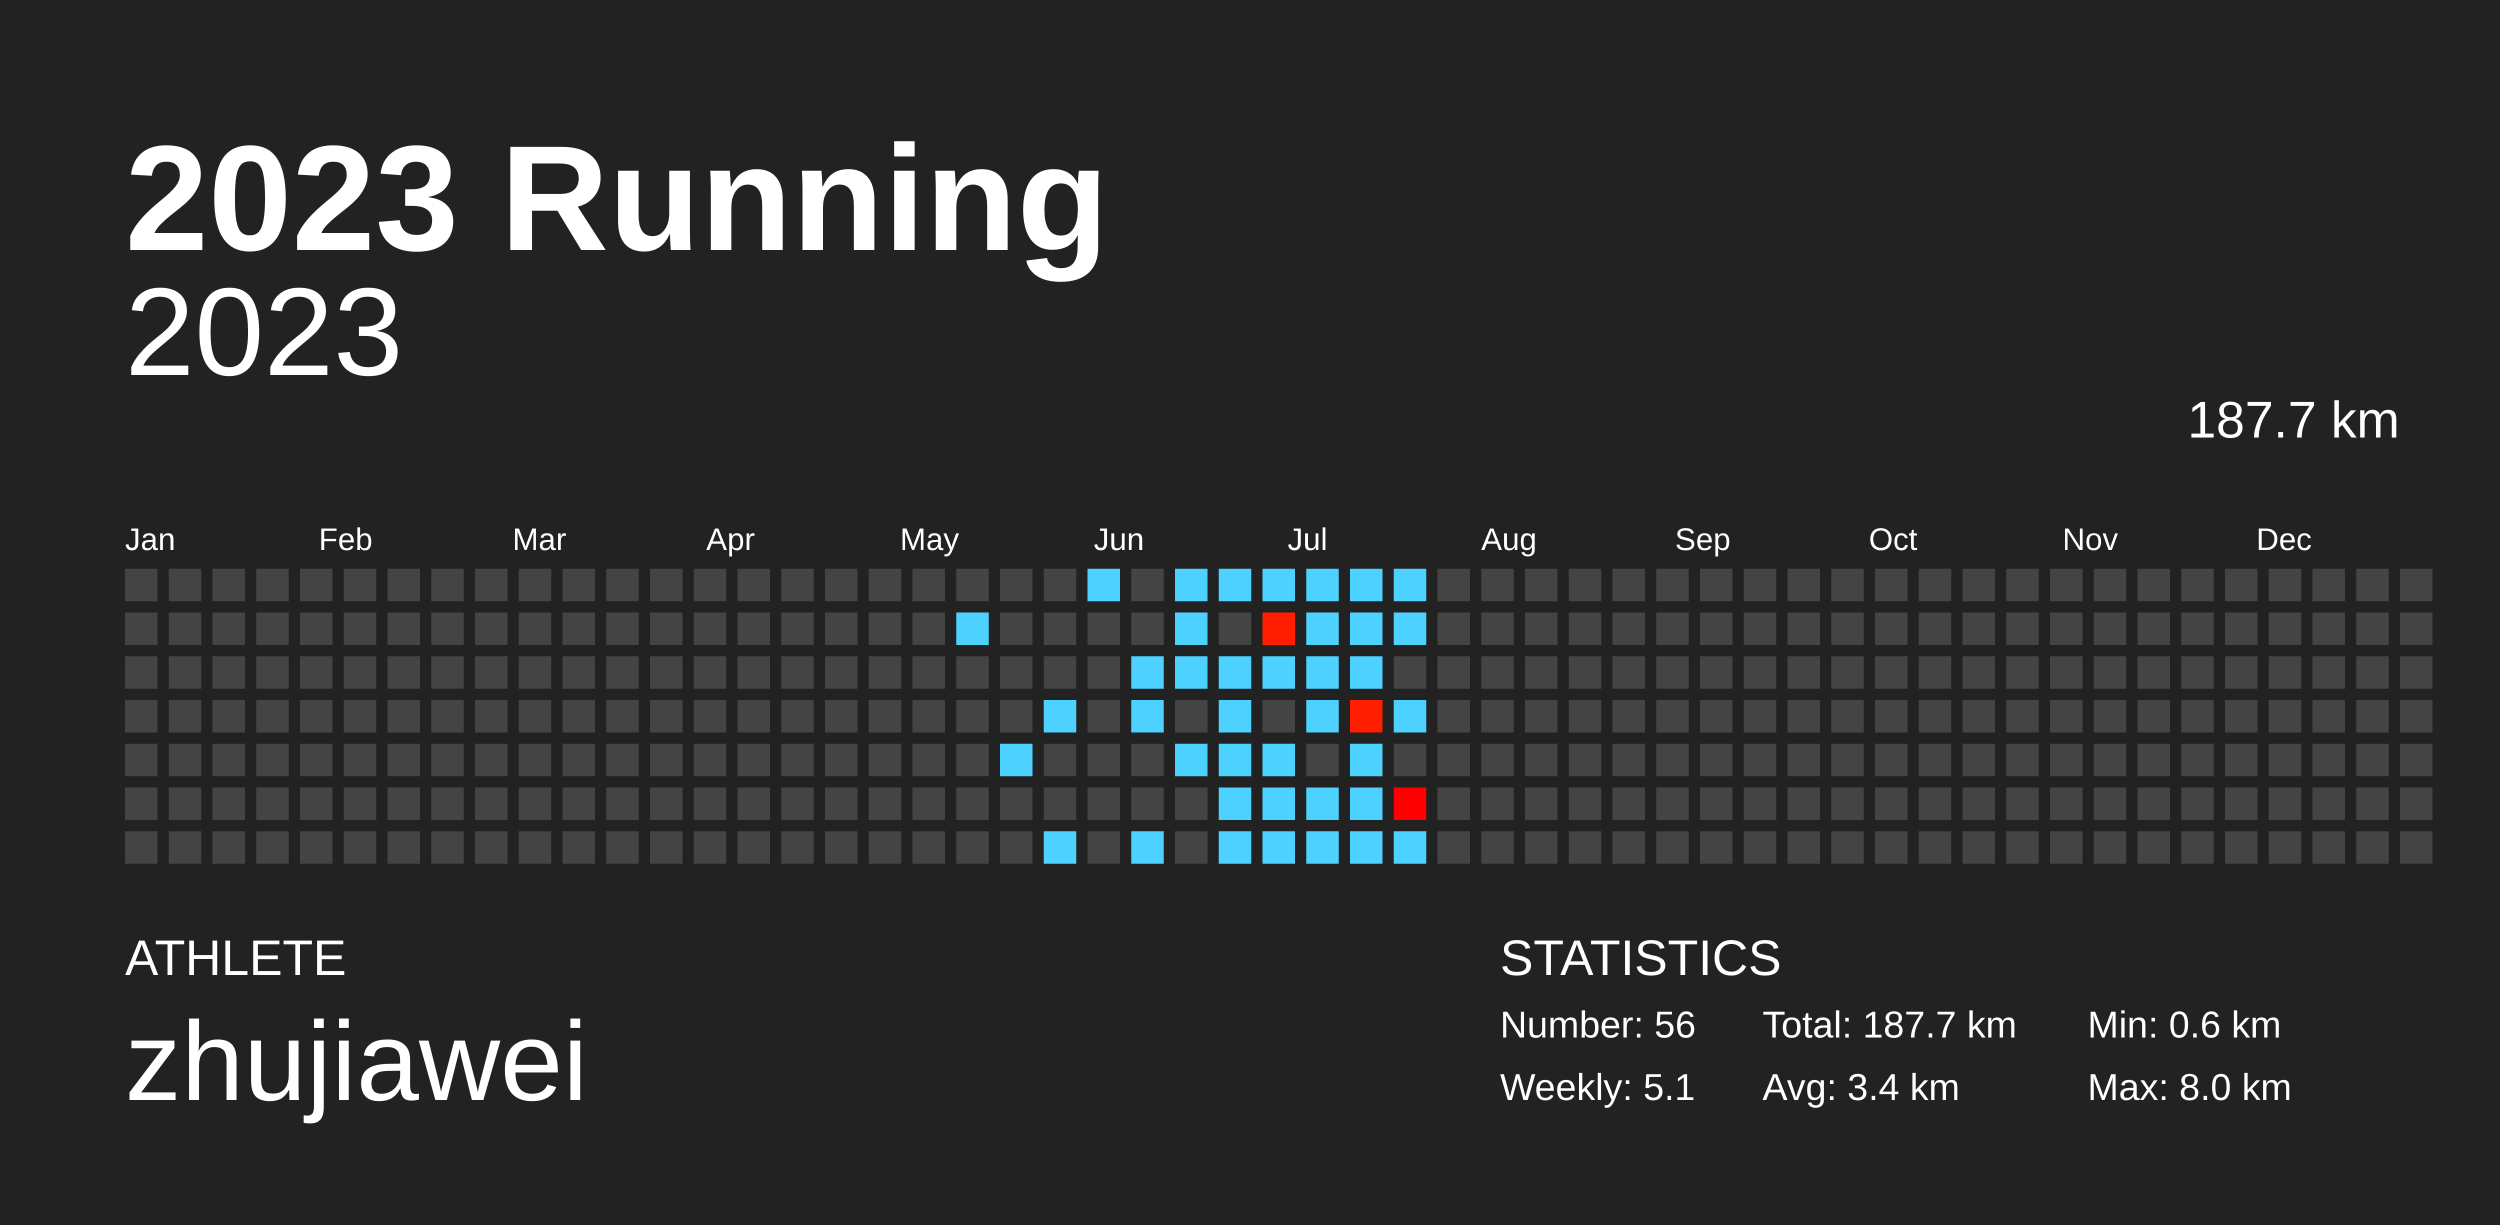
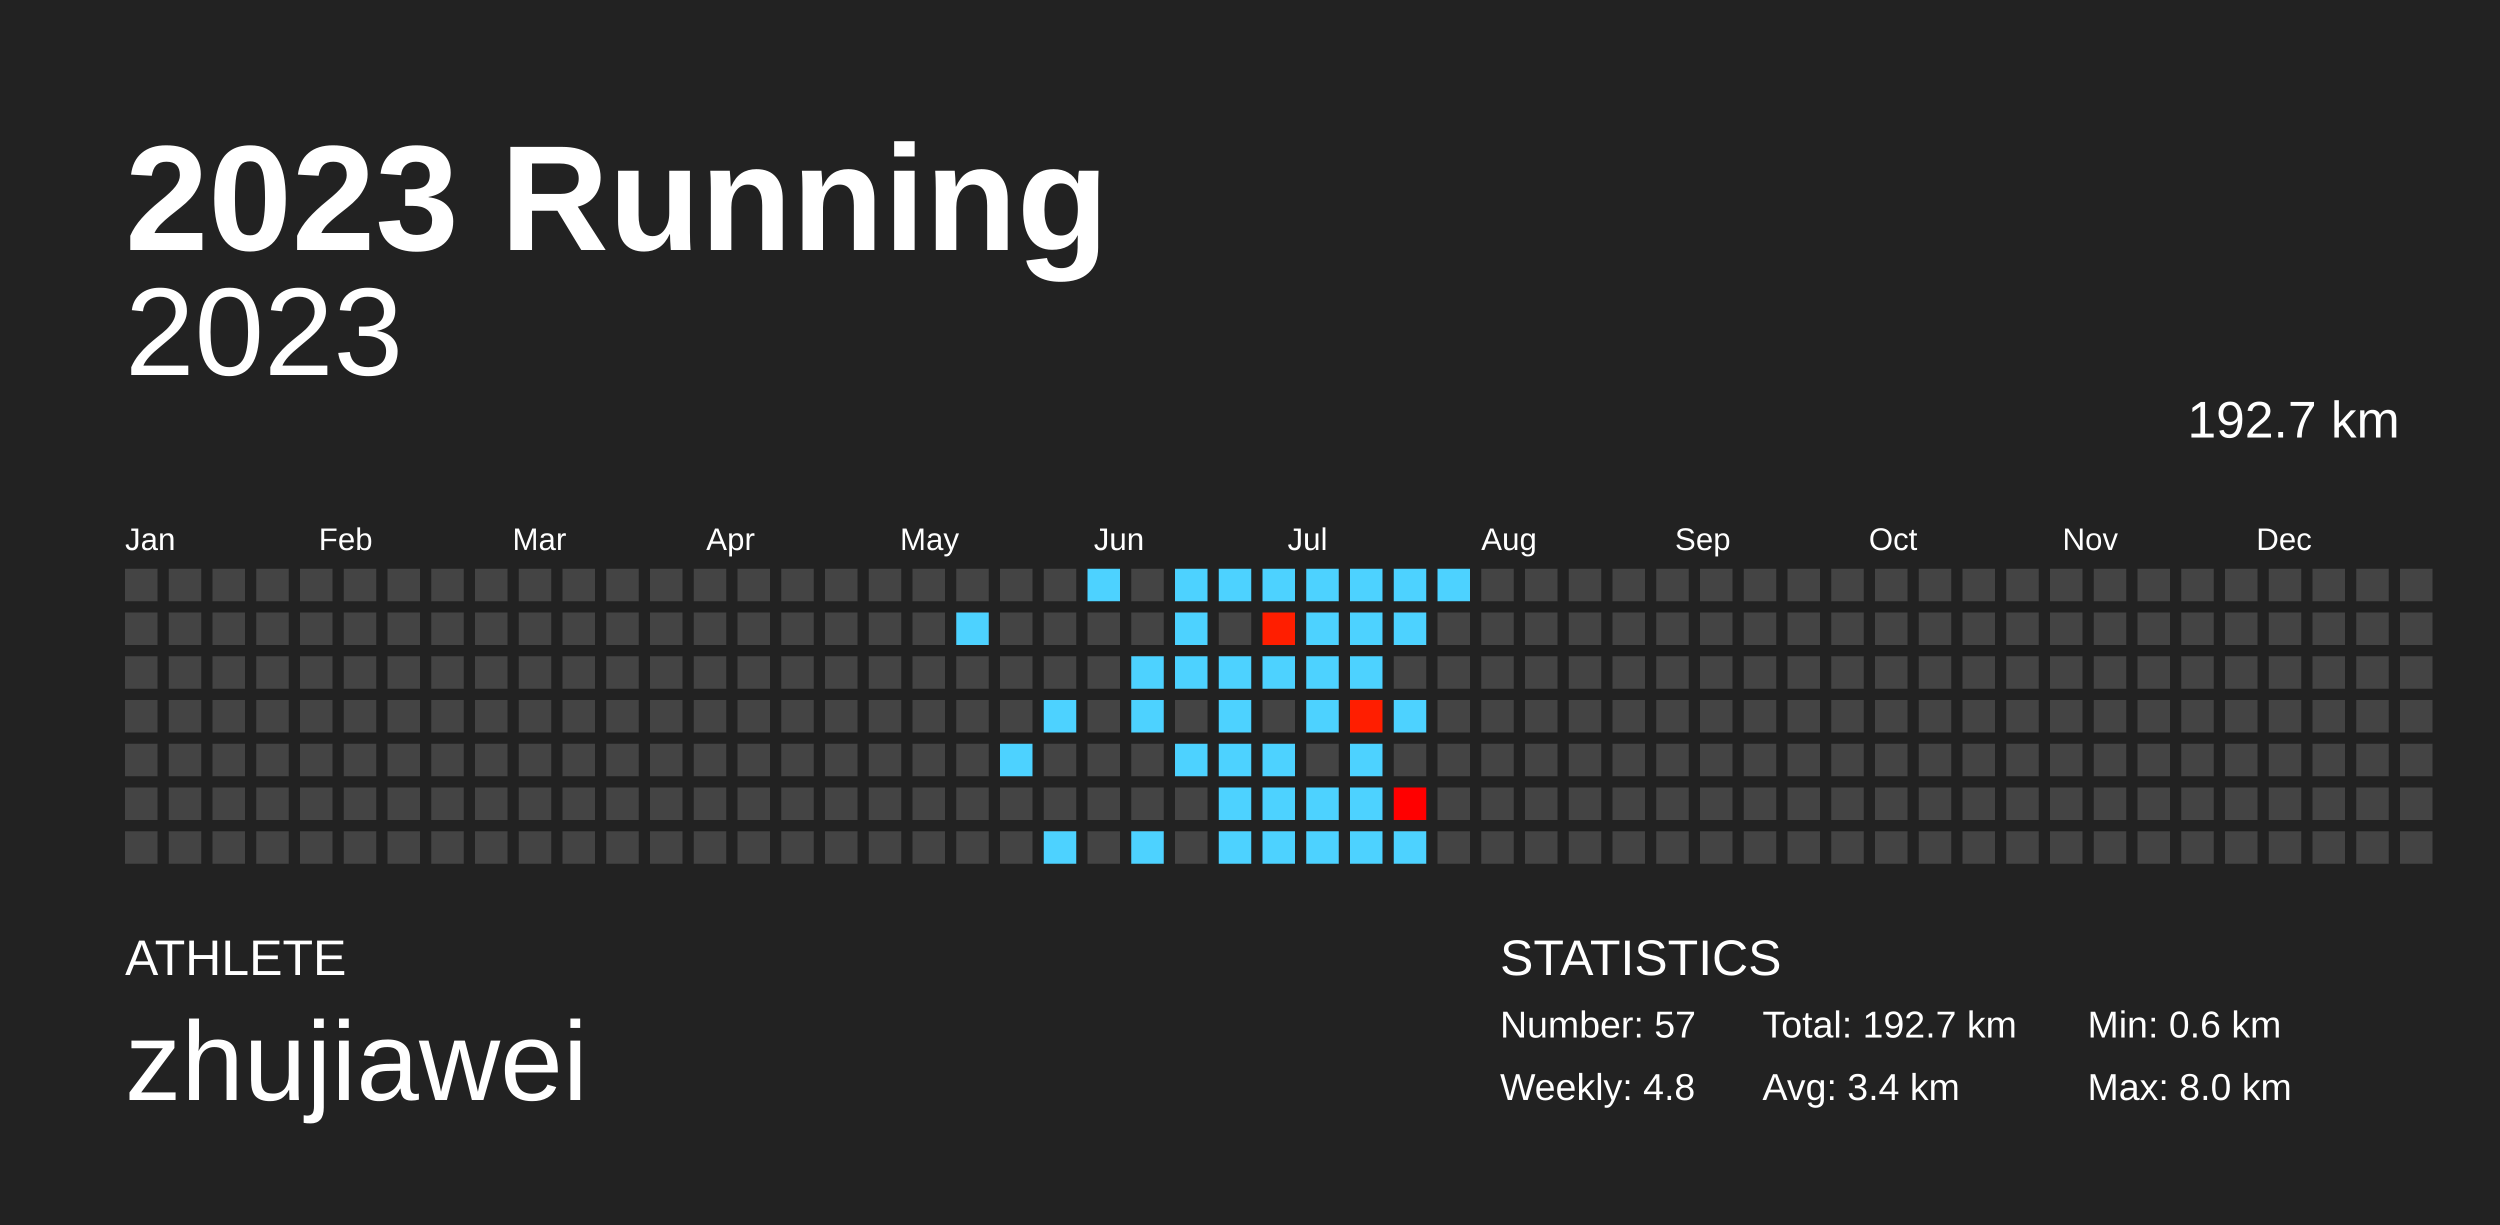
<svg xmlns="http://www.w3.org/2000/svg" baseProfile="full" height="98mm" version="1.1" viewBox="0,0,200,98" width="200mm">
  <defs />
  <rect fill="#222222" height="98" width="200" x="0" y="0" />
  <text fill="#FFFFFF" style="font-size:12px; font-family:Arial; font-weight:bold;" x="10" y="20">2023 Running</text>
  <text fill="#FFFFFF" style="font-size:4px; font-family:Arial" x="10" y="78">ATHLETE</text>
  <text fill="#FFFFFF" style="font-size:9px; font-family:Arial" x="10" y="88">zhujiawei</text>
  <text fill="#FFFFFF" style="font-size:4px; font-family:Arial" x="120" y="78">STATISTICS</text>
-   <text fill="#FFFFFF" style="font-size:3px; font-family:Arial" x="120" y="83">Number: 56</text>
-   <text fill="#FFFFFF" style="font-size:3px; font-family:Arial" x="120" y="88">Weekly: 5.1</text>
-   <text fill="#FFFFFF" style="font-size:3px; font-family:Arial" x="141" y="83">Total: 187.7 km</text>
+   <text fill="#FFFFFF" style="font-size:3px; font-family:Arial" x="120" y="83">Number: 57</text>
+   <text fill="#FFFFFF" style="font-size:3px; font-family:Arial" x="120" y="88">Weekly: 4.8</text>
+   <text fill="#FFFFFF" style="font-size:3px; font-family:Arial" x="141" y="83">Total: 192.7 km</text>
  <text fill="#FFFFFF" style="font-size:3px; font-family:Arial" x="141" y="88">Avg: 3.4 km</text>
  <text fill="#FFFFFF" style="font-size:3px; font-family:Arial" x="167" y="83">Min: 0.6 km</text>
  <text fill="#FFFFFF" style="font-size:3px; font-family:Arial" x="167" y="88">Max: 8.0 km</text>
  <text alignment-baseline="hanging" fill="#FFFFFF" style="font-size:10.0px; font-family:Arial;" x="10" y="30">2023</text>
-   <text alignment-baseline="hanging" fill="#FFFFFF" style="font-size:4.125px; font-family:Arial;" x="175" y="35">187.7 km</text>
+   <text alignment-baseline="hanging" fill="#FFFFFF" style="font-size:4.125px; font-family:Arial;" x="175" y="35">192.7 km</text>
  <text fill="#FFFFFF" style="font-size:2.5px; font-family:Arial" x="10.0" y="44">Jan</text>
  <text fill="#FFFFFF" style="font-size:2.5px; font-family:Arial" x="25.5" y="44">Feb</text>
  <text fill="#FFFFFF" style="font-size:2.5px; font-family:Arial" x="41.0" y="44">Mar</text>
  <text fill="#FFFFFF" style="font-size:2.5px; font-family:Arial" x="56.5" y="44">Apr</text>
  <text fill="#FFFFFF" style="font-size:2.5px; font-family:Arial" x="72.0" y="44">May</text>
  <text fill="#FFFFFF" style="font-size:2.5px; font-family:Arial" x="87.5" y="44">Jun</text>
  <text fill="#FFFFFF" style="font-size:2.5px; font-family:Arial" x="103.0" y="44">Jul</text>
  <text fill="#FFFFFF" style="font-size:2.5px; font-family:Arial" x="118.5" y="44">Aug</text>
  <text fill="#FFFFFF" style="font-size:2.5px; font-family:Arial" x="134.0" y="44">Sep</text>
  <text fill="#FFFFFF" style="font-size:2.5px; font-family:Arial" x="149.5" y="44">Oct</text>
  <text fill="#FFFFFF" style="font-size:2.5px; font-family:Arial" x="165.0" y="44">Nov</text>
  <text fill="#FFFFFF" style="font-size:2.5px; font-family:Arial" x="180.5" y="44">Dec</text>
  <rect fill="#444444" height="2.6" width="2.6" x="10.0" y="45.5" />
  <rect fill="#444444" height="2.6" width="2.6" x="10.0" y="49.0" />
  <rect fill="#444444" height="2.6" width="2.6" x="10.0" y="52.5" />
  <rect fill="#444444" height="2.6" width="2.6" x="10.0" y="56.0" />
  <rect fill="#444444" height="2.6" width="2.6" x="10.0" y="59.5" />
  <rect fill="#444444" height="2.6" width="2.6" x="10.0" y="63.0" />
  <rect fill="#444444" height="2.6" width="2.6" x="10.0" y="66.5" />
  <rect fill="#444444" height="2.6" width="2.6" x="13.5" y="45.5" />
  <rect fill="#444444" height="2.6" width="2.6" x="13.5" y="49.0" />
  <rect fill="#444444" height="2.6" width="2.6" x="13.5" y="52.5" />
  <rect fill="#444444" height="2.6" width="2.6" x="13.5" y="56.0" />
  <rect fill="#444444" height="2.6" width="2.6" x="13.5" y="59.5" />
  <rect fill="#444444" height="2.6" width="2.6" x="13.5" y="63.0" />
  <rect fill="#444444" height="2.6" width="2.6" x="13.5" y="66.5" />
  <rect fill="#444444" height="2.6" width="2.6" x="17.0" y="45.5" />
  <rect fill="#444444" height="2.6" width="2.6" x="17.0" y="49.0" />
  <rect fill="#444444" height="2.6" width="2.6" x="17.0" y="52.5" />
  <rect fill="#444444" height="2.6" width="2.6" x="17.0" y="56.0" />
  <rect fill="#444444" height="2.6" width="2.6" x="17.0" y="59.5" />
  <rect fill="#444444" height="2.6" width="2.6" x="17.0" y="63.0" />
  <rect fill="#444444" height="2.6" width="2.6" x="17.0" y="66.5" />
  <rect fill="#444444" height="2.6" width="2.6" x="20.5" y="45.5" />
  <rect fill="#444444" height="2.6" width="2.6" x="20.5" y="49.0" />
  <rect fill="#444444" height="2.6" width="2.6" x="20.5" y="52.5" />
  <rect fill="#444444" height="2.6" width="2.6" x="20.5" y="56.0" />
  <rect fill="#444444" height="2.6" width="2.6" x="20.5" y="59.5" />
  <rect fill="#444444" height="2.6" width="2.6" x="20.5" y="63.0" />
  <rect fill="#444444" height="2.6" width="2.6" x="20.5" y="66.5" />
  <rect fill="#444444" height="2.6" width="2.6" x="24.0" y="45.5" />
  <rect fill="#444444" height="2.6" width="2.6" x="24.0" y="49.0" />
  <rect fill="#444444" height="2.6" width="2.6" x="24.0" y="52.5" />
  <rect fill="#444444" height="2.6" width="2.6" x="24.0" y="56.0" />
  <rect fill="#444444" height="2.6" width="2.6" x="24.0" y="59.5" />
  <rect fill="#444444" height="2.6" width="2.6" x="24.0" y="63.0" />
  <rect fill="#444444" height="2.6" width="2.6" x="24.0" y="66.5" />
  <rect fill="#444444" height="2.6" width="2.6" x="27.5" y="45.5" />
  <rect fill="#444444" height="2.6" width="2.6" x="27.5" y="49.0" />
  <rect fill="#444444" height="2.6" width="2.6" x="27.5" y="52.5" />
  <rect fill="#444444" height="2.6" width="2.6" x="27.5" y="56.0" />
  <rect fill="#444444" height="2.6" width="2.6" x="27.5" y="59.5" />
  <rect fill="#444444" height="2.6" width="2.6" x="27.5" y="63.0" />
  <rect fill="#444444" height="2.6" width="2.6" x="27.5" y="66.5" />
  <rect fill="#444444" height="2.6" width="2.6" x="31.0" y="45.5" />
  <rect fill="#444444" height="2.6" width="2.6" x="31.0" y="49.0" />
  <rect fill="#444444" height="2.6" width="2.6" x="31.0" y="52.5" />
  <rect fill="#444444" height="2.6" width="2.6" x="31.0" y="56.0" />
  <rect fill="#444444" height="2.6" width="2.6" x="31.0" y="59.5" />
  <rect fill="#444444" height="2.6" width="2.6" x="31.0" y="63.0" />
  <rect fill="#444444" height="2.6" width="2.6" x="31.0" y="66.5" />
  <rect fill="#444444" height="2.6" width="2.6" x="34.5" y="45.5" />
  <rect fill="#444444" height="2.6" width="2.6" x="34.5" y="49.0" />
  <rect fill="#444444" height="2.6" width="2.6" x="34.5" y="52.5" />
  <rect fill="#444444" height="2.6" width="2.6" x="34.5" y="56.0" />
  <rect fill="#444444" height="2.6" width="2.6" x="34.5" y="59.5" />
  <rect fill="#444444" height="2.6" width="2.6" x="34.5" y="63.0" />
  <rect fill="#444444" height="2.6" width="2.6" x="34.5" y="66.5" />
  <rect fill="#444444" height="2.6" width="2.6" x="38.0" y="45.5" />
  <rect fill="#444444" height="2.6" width="2.6" x="38.0" y="49.0" />
  <rect fill="#444444" height="2.6" width="2.6" x="38.0" y="52.5" />
  <rect fill="#444444" height="2.6" width="2.6" x="38.0" y="56.0" />
  <rect fill="#444444" height="2.6" width="2.6" x="38.0" y="59.5" />
  <rect fill="#444444" height="2.6" width="2.6" x="38.0" y="63.0" />
  <rect fill="#444444" height="2.6" width="2.6" x="38.0" y="66.5" />
  <rect fill="#444444" height="2.6" width="2.6" x="41.5" y="45.5" />
  <rect fill="#444444" height="2.6" width="2.6" x="41.5" y="49.0" />
  <rect fill="#444444" height="2.6" width="2.6" x="41.5" y="52.5" />
  <rect fill="#444444" height="2.6" width="2.6" x="41.5" y="56.0" />
  <rect fill="#444444" height="2.6" width="2.6" x="41.5" y="59.5" />
  <rect fill="#444444" height="2.6" width="2.6" x="41.5" y="63.0" />
  <rect fill="#444444" height="2.6" width="2.6" x="41.5" y="66.5" />
  <rect fill="#444444" height="2.6" width="2.6" x="45.0" y="45.5" />
  <rect fill="#444444" height="2.6" width="2.6" x="45.0" y="49.0" />
  <rect fill="#444444" height="2.6" width="2.6" x="45.0" y="52.5" />
  <rect fill="#444444" height="2.6" width="2.6" x="45.0" y="56.0" />
  <rect fill="#444444" height="2.6" width="2.6" x="45.0" y="59.5" />
  <rect fill="#444444" height="2.6" width="2.6" x="45.0" y="63.0" />
  <rect fill="#444444" height="2.6" width="2.6" x="45.0" y="66.5" />
  <rect fill="#444444" height="2.6" width="2.6" x="48.5" y="45.5" />
  <rect fill="#444444" height="2.6" width="2.6" x="48.5" y="49.0" />
  <rect fill="#444444" height="2.6" width="2.6" x="48.5" y="52.5" />
  <rect fill="#444444" height="2.6" width="2.6" x="48.5" y="56.0" />
  <rect fill="#444444" height="2.6" width="2.6" x="48.5" y="59.5" />
  <rect fill="#444444" height="2.6" width="2.6" x="48.5" y="63.0" />
  <rect fill="#444444" height="2.6" width="2.6" x="48.5" y="66.5" />
  <rect fill="#444444" height="2.6" width="2.6" x="52.0" y="45.5" />
  <rect fill="#444444" height="2.6" width="2.6" x="52.0" y="49.0" />
  <rect fill="#444444" height="2.6" width="2.6" x="52.0" y="52.5" />
  <rect fill="#444444" height="2.6" width="2.6" x="52.0" y="56.0" />
  <rect fill="#444444" height="2.6" width="2.6" x="52.0" y="59.5" />
  <rect fill="#444444" height="2.6" width="2.6" x="52.0" y="63.0" />
  <rect fill="#444444" height="2.6" width="2.6" x="52.0" y="66.5" />
  <rect fill="#444444" height="2.6" width="2.6" x="55.5" y="45.5" />
  <rect fill="#444444" height="2.6" width="2.6" x="55.5" y="49.0" />
  <rect fill="#444444" height="2.6" width="2.6" x="55.5" y="52.5" />
  <rect fill="#444444" height="2.6" width="2.6" x="55.5" y="56.0" />
  <rect fill="#444444" height="2.6" width="2.6" x="55.5" y="59.5" />
  <rect fill="#444444" height="2.6" width="2.6" x="55.5" y="63.0" />
  <rect fill="#444444" height="2.6" width="2.6" x="55.5" y="66.5" />
  <rect fill="#444444" height="2.6" width="2.6" x="59.0" y="45.5" />
  <rect fill="#444444" height="2.6" width="2.6" x="59.0" y="49.0" />
  <rect fill="#444444" height="2.6" width="2.6" x="59.0" y="52.5" />
  <rect fill="#444444" height="2.6" width="2.6" x="59.0" y="56.0" />
  <rect fill="#444444" height="2.6" width="2.6" x="59.0" y="59.5" />
  <rect fill="#444444" height="2.6" width="2.6" x="59.0" y="63.0" />
  <rect fill="#444444" height="2.6" width="2.6" x="59.0" y="66.5" />
  <rect fill="#444444" height="2.6" width="2.6" x="62.5" y="45.5" />
  <rect fill="#444444" height="2.6" width="2.6" x="62.5" y="49.0" />
  <rect fill="#444444" height="2.6" width="2.6" x="62.5" y="52.5" />
  <rect fill="#444444" height="2.6" width="2.6" x="62.5" y="56.0" />
  <rect fill="#444444" height="2.6" width="2.6" x="62.5" y="59.5" />
  <rect fill="#444444" height="2.6" width="2.6" x="62.5" y="63.0" />
  <rect fill="#444444" height="2.6" width="2.6" x="62.5" y="66.5" />
  <rect fill="#444444" height="2.6" width="2.6" x="66.0" y="45.5" />
  <rect fill="#444444" height="2.6" width="2.6" x="66.0" y="49.0" />
  <rect fill="#444444" height="2.6" width="2.6" x="66.0" y="52.5" />
  <rect fill="#444444" height="2.6" width="2.6" x="66.0" y="56.0" />
  <rect fill="#444444" height="2.6" width="2.6" x="66.0" y="59.5" />
  <rect fill="#444444" height="2.6" width="2.6" x="66.0" y="63.0" />
  <rect fill="#444444" height="2.6" width="2.6" x="66.0" y="66.5" />
  <rect fill="#444444" height="2.6" width="2.6" x="69.5" y="45.5" />
  <rect fill="#444444" height="2.6" width="2.6" x="69.5" y="49.0" />
  <rect fill="#444444" height="2.6" width="2.6" x="69.5" y="52.5" />
  <rect fill="#444444" height="2.6" width="2.6" x="69.5" y="56.0" />
  <rect fill="#444444" height="2.6" width="2.6" x="69.5" y="59.5" />
  <rect fill="#444444" height="2.6" width="2.6" x="69.5" y="63.0" />
  <rect fill="#444444" height="2.6" width="2.6" x="69.5" y="66.5" />
  <rect fill="#444444" height="2.6" width="2.6" x="73.0" y="45.5" />
  <rect fill="#444444" height="2.6" width="2.6" x="73.0" y="49.0" />
  <rect fill="#444444" height="2.6" width="2.6" x="73.0" y="52.5" />
  <rect fill="#444444" height="2.6" width="2.6" x="73.0" y="56.0" />
  <rect fill="#444444" height="2.6" width="2.6" x="73.0" y="59.5" />
  <rect fill="#444444" height="2.6" width="2.6" x="73.0" y="63.0" />
  <rect fill="#444444" height="2.6" width="2.6" x="73.0" y="66.5" />
  <rect fill="#444444" height="2.6" width="2.6" x="76.5" y="45.5" />
  <rect fill="#4dd2ff" height="2.6" width="2.6" x="76.5" y="49.0" />
  <rect fill="#444444" height="2.6" width="2.6" x="76.5" y="52.5" />
  <rect fill="#444444" height="2.6" width="2.6" x="76.5" y="56.0" />
  <rect fill="#444444" height="2.6" width="2.6" x="76.5" y="59.5" />
  <rect fill="#444444" height="2.6" width="2.6" x="76.5" y="63.0" />
  <rect fill="#444444" height="2.6" width="2.6" x="76.5" y="66.5" />
  <rect fill="#444444" height="2.6" width="2.6" x="80.0" y="45.5" />
  <rect fill="#444444" height="2.6" width="2.6" x="80.0" y="49.0" />
  <rect fill="#444444" height="2.6" width="2.6" x="80.0" y="52.5" />
  <rect fill="#444444" height="2.6" width="2.6" x="80.0" y="56.0" />
  <rect fill="#4dd2ff" height="2.6" width="2.6" x="80.0" y="59.5" />
  <rect fill="#444444" height="2.6" width="2.6" x="80.0" y="63.0" />
  <rect fill="#444444" height="2.6" width="2.6" x="80.0" y="66.5" />
  <rect fill="#444444" height="2.6" width="2.6" x="83.5" y="45.5" />
  <rect fill="#444444" height="2.6" width="2.6" x="83.5" y="49.0" />
  <rect fill="#444444" height="2.6" width="2.6" x="83.5" y="52.5" />
  <rect fill="#4dd2ff" height="2.6" width="2.6" x="83.5" y="56.0" />
  <rect fill="#444444" height="2.6" width="2.6" x="83.5" y="59.5" />
  <rect fill="#444444" height="2.6" width="2.6" x="83.5" y="63.0" />
  <rect fill="#4dd2ff" height="2.6" width="2.6" x="83.5" y="66.5" />
  <rect fill="#4dd2ff" height="2.6" width="2.6" x="87.0" y="45.5" />
  <rect fill="#444444" height="2.6" width="2.6" x="87.0" y="49.0" />
  <rect fill="#444444" height="2.6" width="2.6" x="87.0" y="52.5" />
  <rect fill="#444444" height="2.6" width="2.6" x="87.0" y="56.0" />
  <rect fill="#444444" height="2.6" width="2.6" x="87.0" y="59.5" />
  <rect fill="#444444" height="2.6" width="2.6" x="87.0" y="63.0" />
  <rect fill="#444444" height="2.6" width="2.6" x="87.0" y="66.5" />
  <rect fill="#444444" height="2.6" width="2.6" x="90.5" y="45.5" />
  <rect fill="#444444" height="2.6" width="2.6" x="90.5" y="49.0" />
  <rect fill="#4dd2ff" height="2.6" width="2.6" x="90.5" y="52.5" />
  <rect fill="#4dd2ff" height="2.6" width="2.6" x="90.5" y="56.0" />
  <rect fill="#444444" height="2.6" width="2.6" x="90.5" y="59.5" />
  <rect fill="#444444" height="2.6" width="2.6" x="90.5" y="63.0" />
  <rect fill="#4dd2ff" height="2.6" width="2.6" x="90.5" y="66.5" />
  <rect fill="#4dd2ff" height="2.6" width="2.6" x="94.0" y="45.5" />
  <rect fill="#4dd2ff" height="2.6" width="2.6" x="94.0" y="49.0" />
  <rect fill="#4dd2ff" height="2.6" width="2.6" x="94.0" y="52.5" />
  <rect fill="#444444" height="2.6" width="2.6" x="94.0" y="56.0" />
  <rect fill="#4dd2ff" height="2.6" width="2.6" x="94.0" y="59.5" />
  <rect fill="#444444" height="2.6" width="2.6" x="94.0" y="63.0" />
  <rect fill="#444444" height="2.6" width="2.6" x="94.0" y="66.5" />
  <rect fill="#4dd2ff" height="2.6" width="2.6" x="97.5" y="45.5" />
  <rect fill="#444444" height="2.6" width="2.6" x="97.5" y="49.0" />
  <rect fill="#4dd2ff" height="2.6" width="2.6" x="97.5" y="52.5" />
  <rect fill="#4dd2ff" height="2.6" width="2.6" x="97.5" y="56.0" />
  <rect fill="#4dd2ff" height="2.6" width="2.6" x="97.5" y="59.5" />
  <rect fill="#4dd2ff" height="2.6" width="2.6" x="97.5" y="63.0" />
  <rect fill="#4dd2ff" height="2.6" width="2.6" x="97.5" y="66.5" />
  <rect fill="#4dd2ff" height="2.6" width="2.6" x="101.0" y="45.5" />
  <rect fill="#ff1e00" height="2.6" width="2.6" x="101.0" y="49.0" />
  <rect fill="#4dd2ff" height="2.6" width="2.6" x="101.0" y="52.5" />
  <rect fill="#444444" height="2.6" width="2.6" x="101.0" y="56.0" />
  <rect fill="#4dd2ff" height="2.6" width="2.6" x="101.0" y="59.5" />
  <rect fill="#4dd2ff" height="2.6" width="2.6" x="101.0" y="63.0" />
  <rect fill="#4dd2ff" height="2.6" width="2.6" x="101.0" y="66.5" />
  <rect fill="#4dd2ff" height="2.6" width="2.6" x="104.5" y="45.5" />
  <rect fill="#4dd2ff" height="2.6" width="2.6" x="104.5" y="49.0" />
  <rect fill="#4dd2ff" height="2.6" width="2.6" x="104.5" y="52.5" />
  <rect fill="#4dd2ff" height="2.6" width="2.6" x="104.5" y="56.0" />
  <rect fill="#444444" height="2.6" width="2.6" x="104.5" y="59.5" />
  <rect fill="#4dd2ff" height="2.6" width="2.6" x="104.5" y="63.0" />
  <rect fill="#4dd2ff" height="2.6" width="2.6" x="104.5" y="66.5" />
  <rect fill="#4dd2ff" height="2.6" width="2.6" x="108.0" y="45.5" />
  <rect fill="#4dd2ff" height="2.6" width="2.6" x="108.0" y="49.0" />
  <rect fill="#4dd2ff" height="2.6" width="2.6" x="108.0" y="52.5" />
  <rect fill="#ff1e00" height="2.6" width="2.6" x="108.0" y="56.0" />
  <rect fill="#4dd2ff" height="2.6" width="2.6" x="108.0" y="59.5" />
  <rect fill="#4dd2ff" height="2.6" width="2.6" x="108.0" y="63.0" />
  <rect fill="#4dd2ff" height="2.6" width="2.6" x="108.0" y="66.5" />
  <rect fill="#4dd2ff" height="2.6" width="2.6" x="111.5" y="45.5" />
  <rect fill="#4dd2ff" height="2.6" width="2.6" x="111.5" y="49.0" />
  <rect fill="#444444" height="2.6" width="2.6" x="111.5" y="52.5" />
  <rect fill="#4dd2ff" height="2.6" width="2.6" x="111.5" y="56.0" />
  <rect fill="#444444" height="2.6" width="2.6" x="111.5" y="59.5" />
  <rect fill="#ff0000" height="2.6" width="2.6" x="111.5" y="63.0" />
  <rect fill="#4dd2ff" height="2.6" width="2.6" x="111.5" y="66.5" />
-   <rect fill="#444444" height="2.6" width="2.6" x="115.0" y="45.5" />
+   <rect fill="#4dd2ff" height="2.6" width="2.6" x="115.0" y="45.5" />
  <rect fill="#444444" height="2.6" width="2.6" x="115.0" y="49.0" />
  <rect fill="#444444" height="2.6" width="2.6" x="115.0" y="52.5" />
  <rect fill="#444444" height="2.6" width="2.6" x="115.0" y="56.0" />
  <rect fill="#444444" height="2.6" width="2.6" x="115.0" y="59.5" />
  <rect fill="#444444" height="2.6" width="2.6" x="115.0" y="63.0" />
  <rect fill="#444444" height="2.6" width="2.6" x="115.0" y="66.5" />
  <rect fill="#444444" height="2.6" width="2.6" x="118.5" y="45.5" />
  <rect fill="#444444" height="2.6" width="2.6" x="118.5" y="49.0" />
  <rect fill="#444444" height="2.6" width="2.6" x="118.5" y="52.5" />
  <rect fill="#444444" height="2.6" width="2.6" x="118.5" y="56.0" />
  <rect fill="#444444" height="2.6" width="2.6" x="118.5" y="59.5" />
  <rect fill="#444444" height="2.6" width="2.6" x="118.5" y="63.0" />
  <rect fill="#444444" height="2.6" width="2.6" x="118.5" y="66.5" />
  <rect fill="#444444" height="2.6" width="2.6" x="122.0" y="45.5" />
  <rect fill="#444444" height="2.6" width="2.6" x="122.0" y="49.0" />
  <rect fill="#444444" height="2.6" width="2.6" x="122.0" y="52.5" />
  <rect fill="#444444" height="2.6" width="2.6" x="122.0" y="56.0" />
  <rect fill="#444444" height="2.6" width="2.6" x="122.0" y="59.5" />
  <rect fill="#444444" height="2.6" width="2.6" x="122.0" y="63.0" />
  <rect fill="#444444" height="2.6" width="2.6" x="122.0" y="66.5" />
  <rect fill="#444444" height="2.6" width="2.6" x="125.5" y="45.5" />
  <rect fill="#444444" height="2.6" width="2.6" x="125.5" y="49.0" />
  <rect fill="#444444" height="2.6" width="2.6" x="125.5" y="52.5" />
  <rect fill="#444444" height="2.6" width="2.6" x="125.5" y="56.0" />
  <rect fill="#444444" height="2.6" width="2.6" x="125.5" y="59.5" />
  <rect fill="#444444" height="2.6" width="2.6" x="125.5" y="63.0" />
  <rect fill="#444444" height="2.6" width="2.6" x="125.5" y="66.5" />
  <rect fill="#444444" height="2.6" width="2.6" x="129.0" y="45.5" />
  <rect fill="#444444" height="2.6" width="2.6" x="129.0" y="49.0" />
  <rect fill="#444444" height="2.6" width="2.6" x="129.0" y="52.5" />
  <rect fill="#444444" height="2.6" width="2.6" x="129.0" y="56.0" />
  <rect fill="#444444" height="2.6" width="2.6" x="129.0" y="59.5" />
  <rect fill="#444444" height="2.6" width="2.6" x="129.0" y="63.0" />
  <rect fill="#444444" height="2.6" width="2.6" x="129.0" y="66.5" />
  <rect fill="#444444" height="2.6" width="2.6" x="132.5" y="45.5" />
  <rect fill="#444444" height="2.6" width="2.6" x="132.5" y="49.0" />
  <rect fill="#444444" height="2.6" width="2.6" x="132.5" y="52.5" />
  <rect fill="#444444" height="2.6" width="2.6" x="132.5" y="56.0" />
  <rect fill="#444444" height="2.6" width="2.6" x="132.5" y="59.5" />
  <rect fill="#444444" height="2.6" width="2.6" x="132.5" y="63.0" />
  <rect fill="#444444" height="2.6" width="2.6" x="132.5" y="66.5" />
  <rect fill="#444444" height="2.6" width="2.6" x="136.0" y="45.5" />
  <rect fill="#444444" height="2.6" width="2.6" x="136.0" y="49.0" />
  <rect fill="#444444" height="2.6" width="2.6" x="136.0" y="52.5" />
  <rect fill="#444444" height="2.6" width="2.6" x="136.0" y="56.0" />
  <rect fill="#444444" height="2.6" width="2.6" x="136.0" y="59.5" />
  <rect fill="#444444" height="2.6" width="2.6" x="136.0" y="63.0" />
  <rect fill="#444444" height="2.6" width="2.6" x="136.0" y="66.5" />
  <rect fill="#444444" height="2.6" width="2.6" x="139.5" y="45.5" />
  <rect fill="#444444" height="2.6" width="2.6" x="139.5" y="49.0" />
  <rect fill="#444444" height="2.6" width="2.6" x="139.5" y="52.5" />
  <rect fill="#444444" height="2.6" width="2.6" x="139.5" y="56.0" />
  <rect fill="#444444" height="2.6" width="2.6" x="139.5" y="59.5" />
  <rect fill="#444444" height="2.6" width="2.6" x="139.5" y="63.0" />
  <rect fill="#444444" height="2.6" width="2.6" x="139.5" y="66.5" />
  <rect fill="#444444" height="2.6" width="2.6" x="143.0" y="45.5" />
  <rect fill="#444444" height="2.6" width="2.6" x="143.0" y="49.0" />
  <rect fill="#444444" height="2.6" width="2.6" x="143.0" y="52.5" />
  <rect fill="#444444" height="2.6" width="2.6" x="143.0" y="56.0" />
  <rect fill="#444444" height="2.6" width="2.6" x="143.0" y="59.5" />
  <rect fill="#444444" height="2.6" width="2.6" x="143.0" y="63.0" />
  <rect fill="#444444" height="2.6" width="2.6" x="143.0" y="66.5" />
  <rect fill="#444444" height="2.6" width="2.6" x="146.5" y="45.5" />
  <rect fill="#444444" height="2.6" width="2.6" x="146.5" y="49.0" />
  <rect fill="#444444" height="2.6" width="2.6" x="146.5" y="52.5" />
  <rect fill="#444444" height="2.6" width="2.6" x="146.5" y="56.0" />
  <rect fill="#444444" height="2.6" width="2.6" x="146.5" y="59.5" />
  <rect fill="#444444" height="2.6" width="2.6" x="146.5" y="63.0" />
  <rect fill="#444444" height="2.6" width="2.6" x="146.5" y="66.5" />
  <rect fill="#444444" height="2.6" width="2.6" x="150.0" y="45.5" />
  <rect fill="#444444" height="2.6" width="2.6" x="150.0" y="49.0" />
  <rect fill="#444444" height="2.6" width="2.6" x="150.0" y="52.5" />
  <rect fill="#444444" height="2.6" width="2.6" x="150.0" y="56.0" />
  <rect fill="#444444" height="2.6" width="2.6" x="150.0" y="59.5" />
  <rect fill="#444444" height="2.6" width="2.6" x="150.0" y="63.0" />
  <rect fill="#444444" height="2.6" width="2.6" x="150.0" y="66.5" />
  <rect fill="#444444" height="2.6" width="2.6" x="153.5" y="45.5" />
  <rect fill="#444444" height="2.6" width="2.6" x="153.5" y="49.0" />
  <rect fill="#444444" height="2.6" width="2.6" x="153.5" y="52.5" />
  <rect fill="#444444" height="2.6" width="2.6" x="153.5" y="56.0" />
  <rect fill="#444444" height="2.6" width="2.6" x="153.5" y="59.5" />
  <rect fill="#444444" height="2.6" width="2.6" x="153.5" y="63.0" />
  <rect fill="#444444" height="2.6" width="2.6" x="153.5" y="66.5" />
  <rect fill="#444444" height="2.6" width="2.6" x="157.0" y="45.5" />
  <rect fill="#444444" height="2.6" width="2.6" x="157.0" y="49.0" />
  <rect fill="#444444" height="2.6" width="2.6" x="157.0" y="52.5" />
  <rect fill="#444444" height="2.6" width="2.6" x="157.0" y="56.0" />
  <rect fill="#444444" height="2.6" width="2.6" x="157.0" y="59.5" />
  <rect fill="#444444" height="2.6" width="2.6" x="157.0" y="63.0" />
  <rect fill="#444444" height="2.6" width="2.6" x="157.0" y="66.5" />
  <rect fill="#444444" height="2.6" width="2.6" x="160.5" y="45.5" />
  <rect fill="#444444" height="2.6" width="2.6" x="160.5" y="49.0" />
  <rect fill="#444444" height="2.6" width="2.6" x="160.5" y="52.5" />
  <rect fill="#444444" height="2.6" width="2.6" x="160.5" y="56.0" />
  <rect fill="#444444" height="2.6" width="2.6" x="160.5" y="59.5" />
  <rect fill="#444444" height="2.6" width="2.6" x="160.5" y="63.0" />
  <rect fill="#444444" height="2.6" width="2.6" x="160.5" y="66.5" />
  <rect fill="#444444" height="2.6" width="2.6" x="164.0" y="45.5" />
  <rect fill="#444444" height="2.6" width="2.6" x="164.0" y="49.0" />
  <rect fill="#444444" height="2.6" width="2.6" x="164.0" y="52.5" />
  <rect fill="#444444" height="2.6" width="2.6" x="164.0" y="56.0" />
  <rect fill="#444444" height="2.6" width="2.6" x="164.0" y="59.5" />
  <rect fill="#444444" height="2.6" width="2.6" x="164.0" y="63.0" />
  <rect fill="#444444" height="2.6" width="2.6" x="164.0" y="66.5" />
  <rect fill="#444444" height="2.6" width="2.6" x="167.5" y="45.5" />
  <rect fill="#444444" height="2.6" width="2.6" x="167.5" y="49.0" />
  <rect fill="#444444" height="2.6" width="2.6" x="167.5" y="52.5" />
  <rect fill="#444444" height="2.6" width="2.6" x="167.5" y="56.0" />
  <rect fill="#444444" height="2.6" width="2.6" x="167.5" y="59.5" />
  <rect fill="#444444" height="2.6" width="2.6" x="167.5" y="63.0" />
  <rect fill="#444444" height="2.6" width="2.6" x="167.5" y="66.5" />
  <rect fill="#444444" height="2.6" width="2.6" x="171.0" y="45.5" />
  <rect fill="#444444" height="2.6" width="2.6" x="171.0" y="49.0" />
  <rect fill="#444444" height="2.6" width="2.6" x="171.0" y="52.5" />
  <rect fill="#444444" height="2.6" width="2.6" x="171.0" y="56.0" />
  <rect fill="#444444" height="2.6" width="2.6" x="171.0" y="59.5" />
  <rect fill="#444444" height="2.6" width="2.6" x="171.0" y="63.0" />
  <rect fill="#444444" height="2.6" width="2.6" x="171.0" y="66.5" />
  <rect fill="#444444" height="2.6" width="2.6" x="174.5" y="45.5" />
  <rect fill="#444444" height="2.6" width="2.6" x="174.5" y="49.0" />
  <rect fill="#444444" height="2.6" width="2.6" x="174.5" y="52.5" />
  <rect fill="#444444" height="2.6" width="2.6" x="174.5" y="56.0" />
  <rect fill="#444444" height="2.6" width="2.6" x="174.5" y="59.5" />
  <rect fill="#444444" height="2.6" width="2.6" x="174.5" y="63.0" />
  <rect fill="#444444" height="2.6" width="2.6" x="174.5" y="66.5" />
  <rect fill="#444444" height="2.6" width="2.6" x="178.0" y="45.5" />
  <rect fill="#444444" height="2.6" width="2.6" x="178.0" y="49.0" />
  <rect fill="#444444" height="2.6" width="2.6" x="178.0" y="52.5" />
  <rect fill="#444444" height="2.6" width="2.6" x="178.0" y="56.0" />
  <rect fill="#444444" height="2.6" width="2.6" x="178.0" y="59.5" />
  <rect fill="#444444" height="2.6" width="2.6" x="178.0" y="63.0" />
  <rect fill="#444444" height="2.6" width="2.6" x="178.0" y="66.5" />
  <rect fill="#444444" height="2.6" width="2.6" x="181.5" y="45.5" />
  <rect fill="#444444" height="2.6" width="2.6" x="181.5" y="49.0" />
  <rect fill="#444444" height="2.6" width="2.6" x="181.5" y="52.5" />
  <rect fill="#444444" height="2.6" width="2.6" x="181.5" y="56.0" />
  <rect fill="#444444" height="2.6" width="2.6" x="181.5" y="59.5" />
  <rect fill="#444444" height="2.6" width="2.6" x="181.5" y="63.0" />
  <rect fill="#444444" height="2.6" width="2.6" x="181.5" y="66.5" />
  <rect fill="#444444" height="2.6" width="2.6" x="185.0" y="45.5" />
  <rect fill="#444444" height="2.6" width="2.6" x="185.0" y="49.0" />
  <rect fill="#444444" height="2.6" width="2.6" x="185.0" y="52.5" />
  <rect fill="#444444" height="2.6" width="2.6" x="185.0" y="56.0" />
  <rect fill="#444444" height="2.6" width="2.6" x="185.0" y="59.5" />
  <rect fill="#444444" height="2.6" width="2.6" x="185.0" y="63.0" />
  <rect fill="#444444" height="2.6" width="2.6" x="185.0" y="66.5" />
  <rect fill="#444444" height="2.6" width="2.6" x="188.5" y="45.5" />
  <rect fill="#444444" height="2.6" width="2.6" x="188.5" y="49.0" />
  <rect fill="#444444" height="2.6" width="2.6" x="188.5" y="52.5" />
  <rect fill="#444444" height="2.6" width="2.6" x="188.5" y="56.0" />
  <rect fill="#444444" height="2.6" width="2.6" x="188.5" y="59.5" />
  <rect fill="#444444" height="2.6" width="2.6" x="188.5" y="63.0" />
  <rect fill="#444444" height="2.6" width="2.6" x="188.5" y="66.5" />
  <rect fill="#444444" height="2.6" width="2.6" x="192.0" y="45.5" />
  <rect fill="#444444" height="2.6" width="2.6" x="192.0" y="49.0" />
  <rect fill="#444444" height="2.6" width="2.6" x="192.0" y="52.5" />
  <rect fill="#444444" height="2.6" width="2.6" x="192.0" y="56.0" />
  <rect fill="#444444" height="2.6" width="2.6" x="192.0" y="59.5" />
  <rect fill="#444444" height="2.6" width="2.6" x="192.0" y="63.0" />
  <rect fill="#444444" height="2.6" width="2.6" x="192.0" y="66.5" />
</svg>
